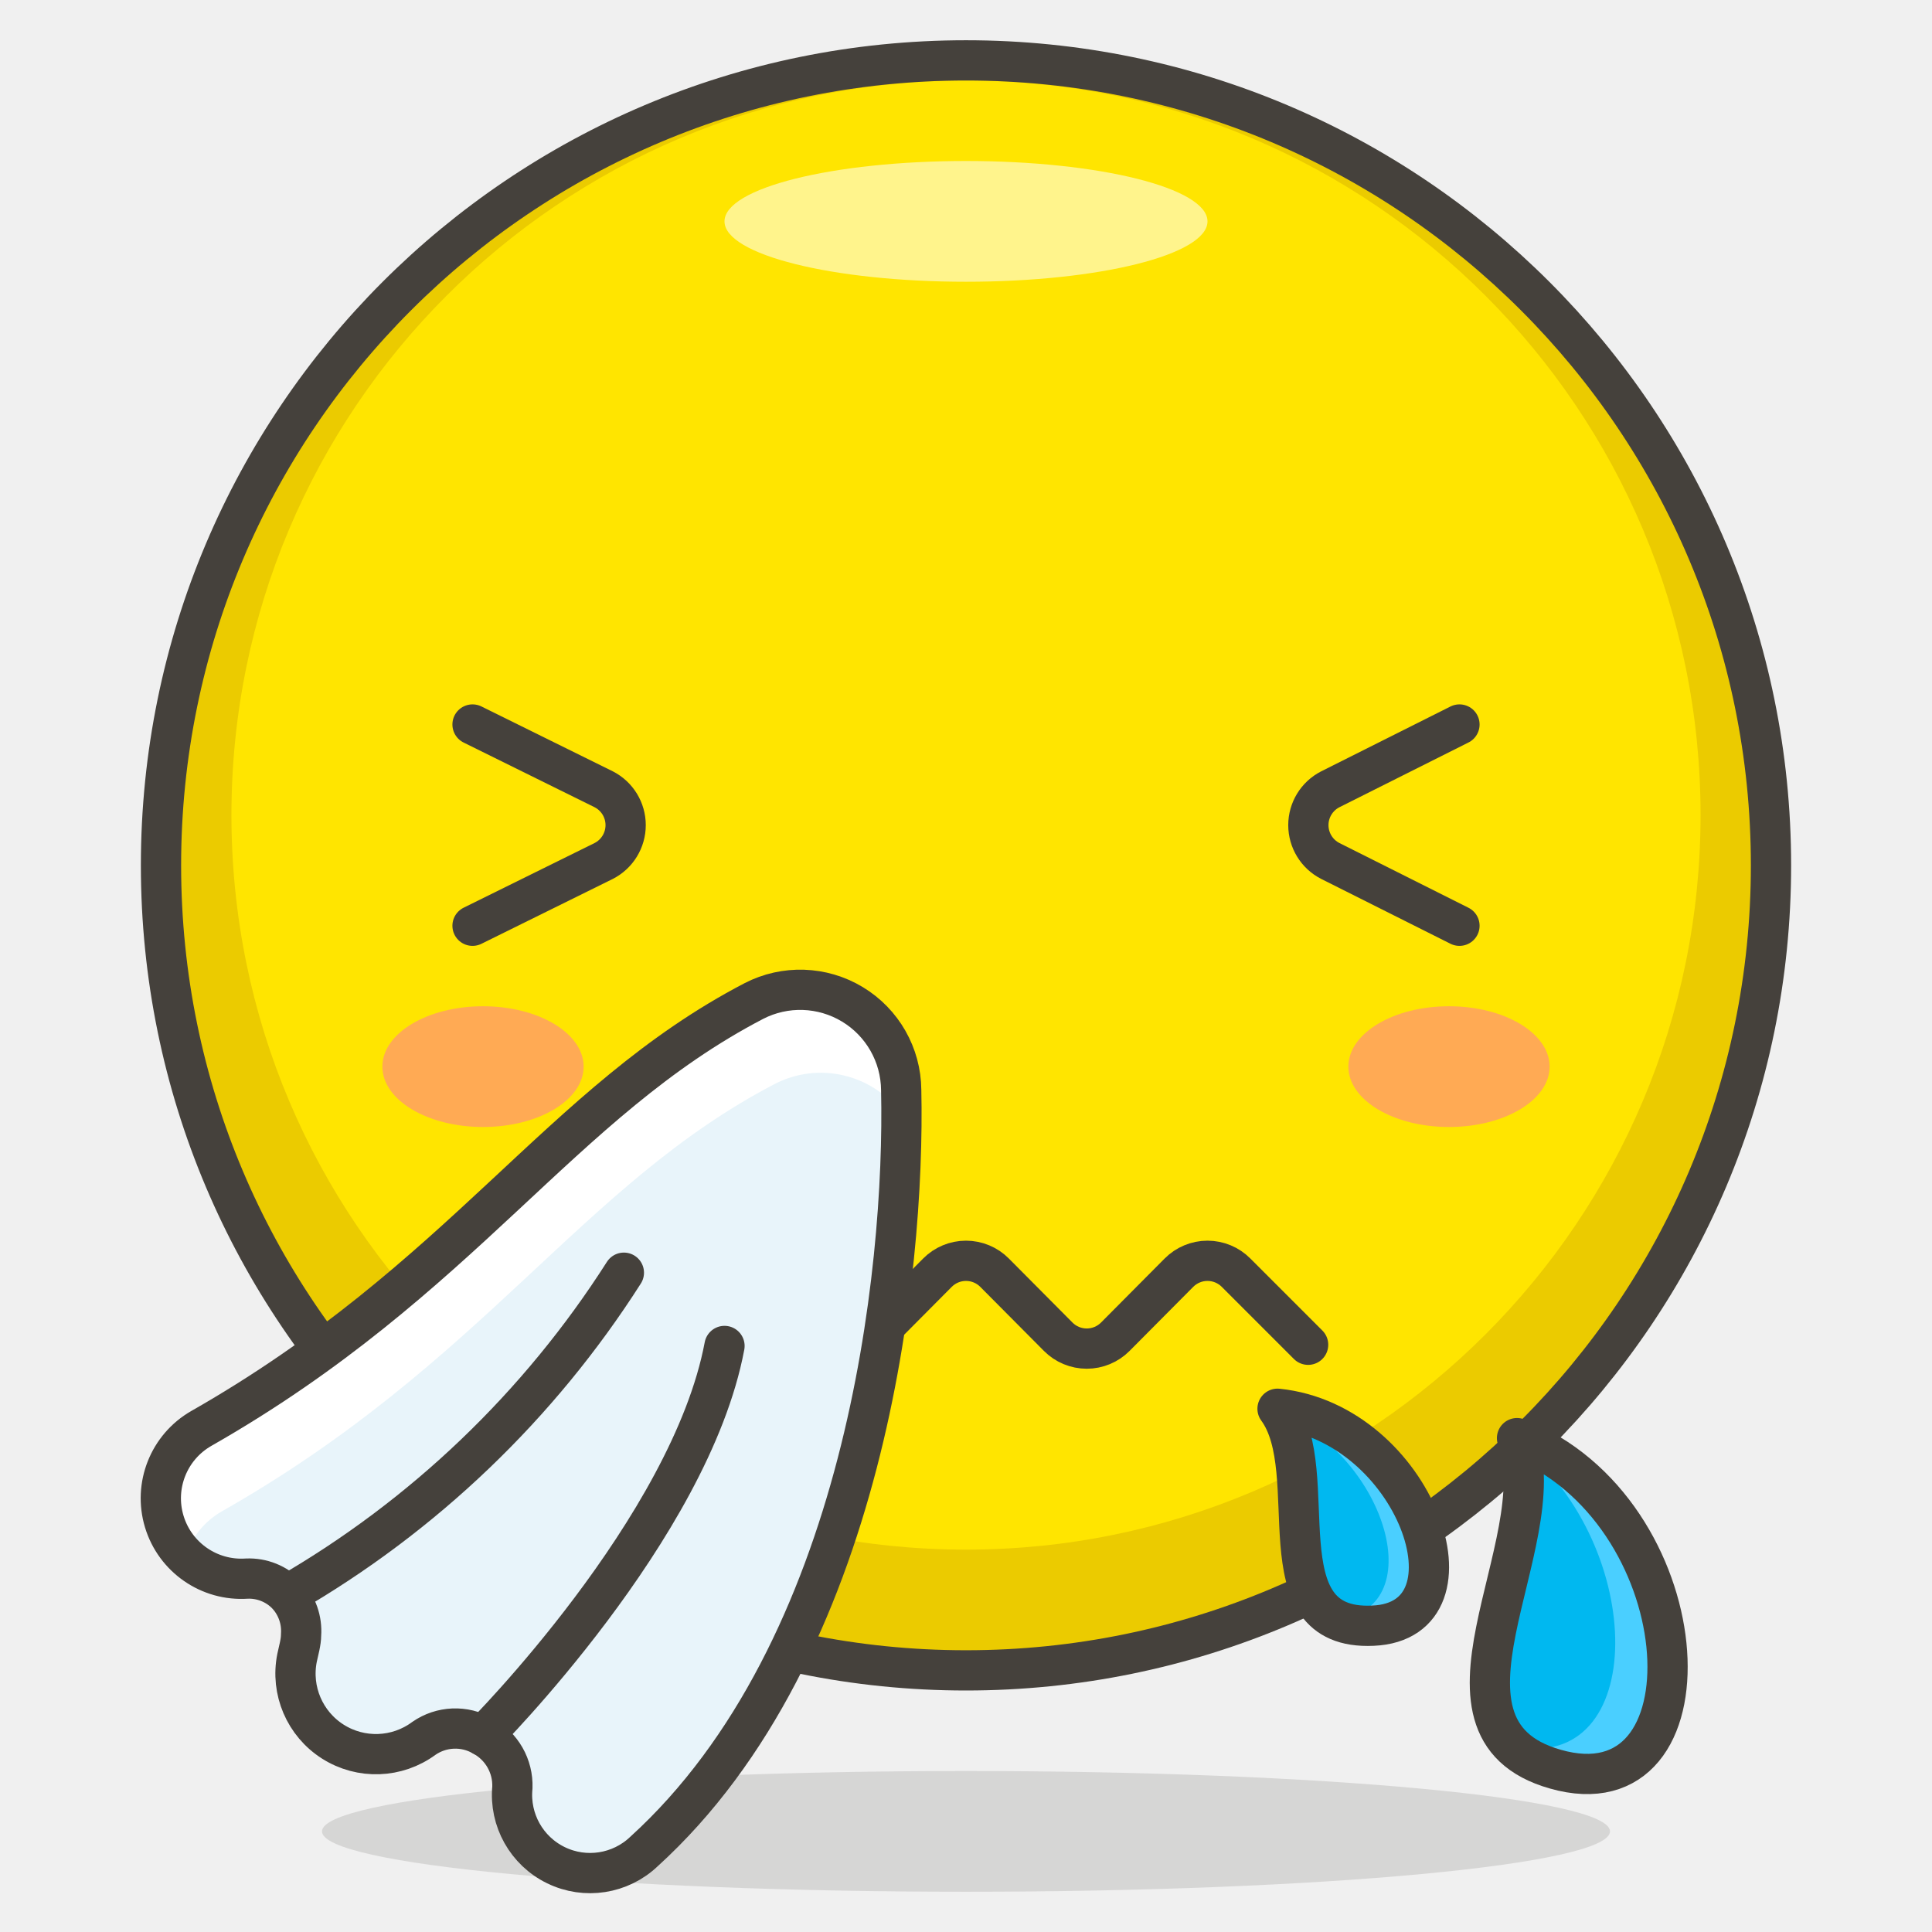
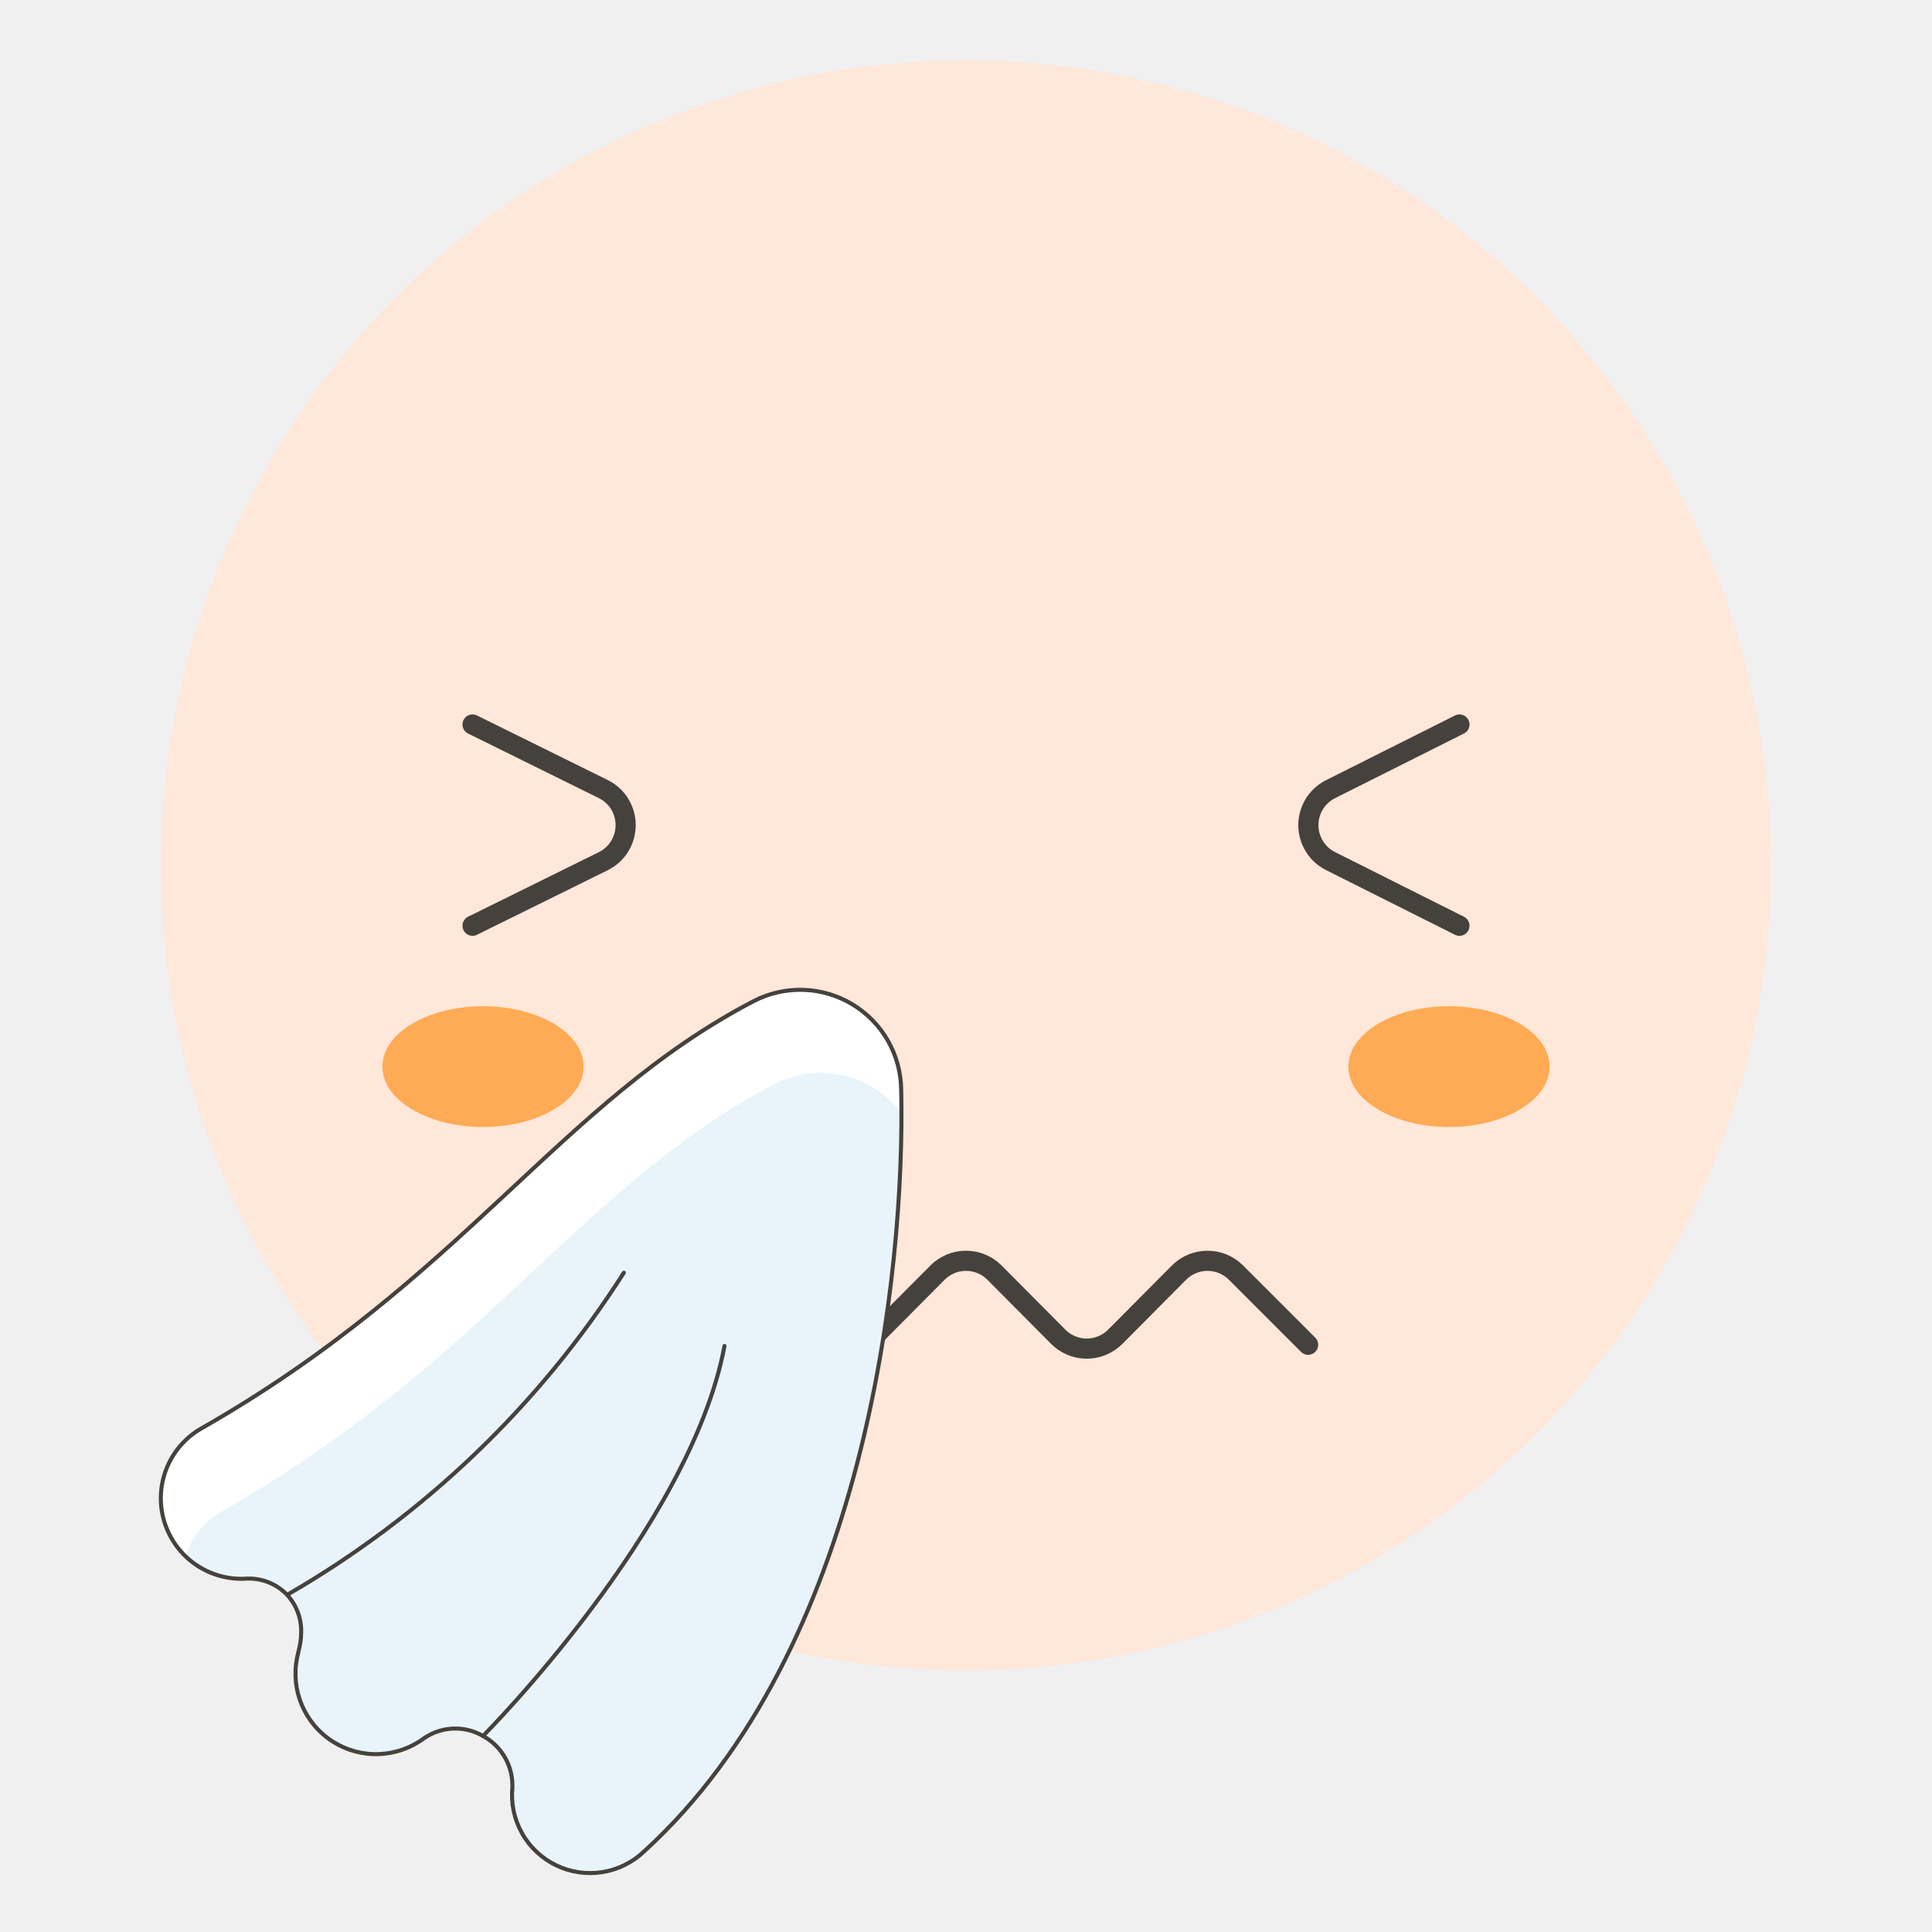
- <svg xmlns="http://www.w3.org/2000/svg" viewBox="0 0 48 48">
-   <path d="M4 21.5a20 20 0 1 0 40 0 20 20 0 1 0 -40 0Z" fill="#ffe500" stroke-width="1" />
-   <path d="M24 1.5a20 20 0 1 0 20 20 20 20 0 0 0 -20 -20Zm0 37a18.25 18.25 0 1 1 18.25 -18.25A18.25 18.25 0 0 1 24 38.5Z" fill="#ebcb00" stroke-width="1" />
-   <path d="M18 5.5a6 1.5 0 1 0 12 0 6 1.5 0 1 0 -12 0Z" fill="#fff48c" stroke-width="1" />
-   <path d="M8 45.5a16 1.5 0 1 0 32 0 16 1.5 0 1 0 -32 0Z" fill="#45413c" opacity=".15" stroke-width="1" />
-   <path d="M4 21.5a20 20 0 1 0 40 0 20 20 0 1 0 -40 0Z" fill="none" stroke="#45413c" stroke-linecap="round" stroke-linejoin="round" stroke-width="1" />
-   <path d="M38.5 26.5c0 0.83 -1.12 1.5 -2.5 1.5s-2.5 -0.67 -2.5 -1.5S34.62 25 36 25s2.5 0.67 2.5 1.5Z" fill="#ffaa54" stroke-width="1" />
-   <path d="M9.5 26.5c0 0.83 1.12 1.5 2.5 1.5s2.5 -0.67 2.5 -1.5S13.38 25 12 25s-2.5 0.67 -2.5 1.5Z" fill="#ffaa54" stroke-width="1" />
-   <path d="m36.26 18 -3.21 1.61a1 1 0 0 0 0 1.78L36.26 23" fill="none" stroke="#45413c" stroke-linecap="round" stroke-linejoin="round" stroke-width="1" />
-   <path d="M11.74 18 15 19.61a1 1 0 0 1 0 1.78L11.74 23" fill="none" stroke="#45413c" stroke-linecap="round" stroke-linejoin="round" stroke-width="1" />
-   <path d="M38.82 44c-3.87 -0.91 -0.16 -5.65 -1.13 -8.27 4.52 1.77 5 9.16 1.13 8.27Z" fill="#00b8f0" stroke-width="1" />
-   <path d="m37.69 35.7 0.06 0.19c3.18 2.53 3.21 8.18 -0.13 7.5a2.54 2.54 0 0 0 1.2 0.58c3.87 0.92 3.39 -6.47 -1.13 -8.27Z" fill="#4acfff" stroke-width="1" />
-   <path d="M38.82 44c-3.87 -0.91 -0.16 -5.65 -1.13 -8.27 4.52 1.77 5 9.16 1.13 8.27Z" fill="none" stroke="#45413c" stroke-linecap="round" stroke-linejoin="round" stroke-width="1" />
-   <path d="M34.11 40.39c-2.81 0.13 -1.2 -3.8 -2.37 -5.39 3.42 0.35 5.17 5.27 2.37 5.39Z" fill="#00b8f0" stroke-width="1" />
-   <path d="m31.74 35 0.08 0.12c2.65 1.1 3.75 4.92 1.36 5.11a1.83 1.83 0 0 0 0.93 0.16c2.8 -0.12 1.05 -5.04 -2.37 -5.39Z" fill="#4acfff" stroke-width="1" />
-   <path d="M34.11 40.39c-2.81 0.13 -1.2 -3.8 -2.37 -5.39 3.42 0.35 5.17 5.27 2.37 5.39Z" fill="none" stroke="#45413c" stroke-linecap="round" stroke-linejoin="round" stroke-width="1" />
-   <path d="m32.5 33.41 -1.79 -1.79a1 1 0 0 0 -1.42 0l-1.58 1.59a1 1 0 0 1 -1.42 0l-1.58 -1.59a1 1 0 0 0 -1.42 0l-1.58 1.59a1 1 0 0 1 -1.42 0l-1.58 -1.59a1 1 0 0 0 -1.42 0l-1.79 1.79" fill="none" stroke="#45413c" stroke-linecap="round" stroke-linejoin="round" stroke-width="1" />
-   <path d="M22.39 27.08a2.51 2.51 0 0 0 -3.66 -2.21C13.91 27.38 11.51 31.78 5 35.49a2 2 0 0 0 1.13 3.73 1.31 1.31 0 0 1 1 0.4 1.59 1.59 0 0 1 0.25 1.61 2 2 0 0 0 3.15 2 1.37 1.37 0 0 1 1.47 -0.1 1.4 1.4 0 0 1 0.73 1.28A1.94 1.94 0 0 0 16 46c5.5 -5 6.49 -14.4 6.39 -18.92Z" fill="#e8f4fa" stroke-width="1" />
-   <path d="M4.6 38.68a2 2 0 0 1 0.91 -1.13c6.53 -3.71 8.92 -8.11 13.74 -10.62a2.49 2.49 0 0 1 3.15 0.74l0 -0.59a2.51 2.51 0 0 0 -3.66 -2.21C13.91 27.38 11.51 31.78 5 35.49a2 2 0 0 0 -0.93 2.32 2.11 2.11 0 0 0 0.53 0.87Z" fill="#ffffff" stroke-width="1" />
-   <path d="M22.39 27.08a2.51 2.51 0 0 0 -3.66 -2.21C13.91 27.38 11.51 31.78 5 35.49a2 2 0 0 0 1.13 3.73 1.31 1.31 0 0 1 1 0.4 1.33 1.33 0 0 1 0.35 1c0 0.18 -0.06 0.38 -0.1 0.57a2 2 0 0 0 3.15 2 1.37 1.37 0 0 1 1.47 -0.06 1.4 1.4 0 0 1 0.73 1.28A1.94 1.94 0 0 0 16 46c5.5 -5 6.49 -14.4 6.39 -18.92Z" fill="none" stroke="#45413c" stroke-linejoin="round" stroke-width="1" />
-   <path d="M7.14 39.62a24.37 24.37 0 0 0 8.36 -8" fill="none" stroke="#45413c" stroke-linecap="round" stroke-linejoin="round" stroke-width="1" />
-   <path d="M12 43.13s5.15 -5.16 6 -9.69" fill="none" stroke="#45413c" stroke-linecap="round" stroke-linejoin="round" stroke-width="1" />
+ <svg xmlns="http://www.w3.org/2000/svg" width="48" height="48" viewBox="0 0 48 48" fill="none">
+   <path d="M4 21.5C4 26.804 6.107 31.891 9.858 35.642C13.609 39.393 18.696 41.5 24 41.5C29.304 41.5 34.391 39.393 38.142 35.642C41.893 31.891 44 26.804 44 21.5C44 16.196 41.893 11.109 38.142 7.358C34.391 3.607 29.304 1.5 24 1.5C18.696 1.5 13.609 3.607 9.858 7.358C6.107 11.109 4 16.196 4 21.5Z" fill="#FFE7D9" />
+   <path d="M38.5 26.5C38.5 27.33 37.38 28 36 28C34.62 28 33.5 27.33 33.5 26.5C33.5 25.67 34.62 25 36 25C37.38 25 38.5 25.67 38.5 26.5Z" fill="#FFAA54" />
+   <path d="M9.5 26.5C9.5 27.33 10.62 28 12 28C13.38 28 14.5 27.33 14.5 26.5C14.5 25.67 13.38 25 12 25C10.62 25 9.5 25.67 9.5 26.5Z" fill="#FFAA54" />
+   <path d="M36.26 18L33.05 19.61C32.886 19.694 32.749 19.821 32.653 19.978C32.557 20.136 32.506 20.316 32.506 20.5C32.506 20.684 32.557 20.864 32.653 21.022C32.749 21.179 32.886 21.306 33.05 21.39L36.26 23" stroke="#45413C" stroke-width="0.5" stroke-linecap="round" stroke-linejoin="round" />
+   <path d="M11.74 18L15 19.61C15.164 19.694 15.302 19.821 15.398 19.978C15.493 20.136 15.544 20.316 15.544 20.5C15.544 20.684 15.493 20.864 15.398 21.022C15.302 21.179 15.164 21.306 15 21.39L11.74 23" stroke="#45413C" stroke-width="0.5" stroke-linecap="round" stroke-linejoin="round" />
+   <path d="M32.5 33.41L30.71 31.62C30.617 31.526 30.506 31.452 30.385 31.401C30.263 31.35 30.132 31.324 30 31.324C29.868 31.324 29.737 31.35 29.615 31.401C29.494 31.452 29.383 31.526 29.29 31.62L27.71 33.21C27.617 33.304 27.506 33.378 27.385 33.429C27.263 33.48 27.132 33.506 27 33.506C26.868 33.506 26.737 33.48 26.615 33.429C26.494 33.378 26.383 33.304 26.29 33.21L24.71 31.62C24.617 31.526 24.506 31.452 24.385 31.401C24.263 31.35 24.132 31.324 24 31.324C23.868 31.324 23.737 31.35 23.615 31.401C23.494 31.452 23.383 31.526 23.29 31.62L21.71 33.21C21.617 33.304 21.506 33.378 21.385 33.429C21.263 33.48 21.132 33.506 21 33.506C20.868 33.506 20.737 33.48 20.615 33.429C20.494 33.378 20.383 33.304 20.29 33.21L18.71 31.62C18.617 31.526 18.506 31.452 18.385 31.401C18.263 31.35 18.132 31.324 18 31.324C17.868 31.324 17.737 31.35 17.615 31.401C17.494 31.452 17.383 31.526 17.29 31.62L15.5 33.41" stroke="#45413C" stroke-width="0.5" stroke-linecap="round" stroke-linejoin="round" />
+   <path d="M22.39 27.08C22.386 26.651 22.273 26.231 22.061 25.858C21.849 25.486 21.544 25.174 21.177 24.952C20.81 24.731 20.393 24.607 19.964 24.593C19.536 24.578 19.111 24.674 18.73 24.87C13.91 27.38 11.51 31.78 5 35.49C4.608 35.715 4.303 36.067 4.137 36.487C3.97 36.907 3.95 37.372 4.082 37.804C4.213 38.237 4.487 38.613 4.859 38.87C5.231 39.127 5.679 39.25 6.13 39.22C6.315 39.212 6.5 39.244 6.673 39.312C6.845 39.382 7.001 39.486 7.13 39.62C7.313 39.841 7.433 40.107 7.477 40.391C7.521 40.674 7.487 40.964 7.38 41.23C7.301 41.626 7.343 42.037 7.502 42.408C7.661 42.779 7.928 43.094 8.269 43.31C8.61 43.526 9.008 43.635 9.412 43.62C9.815 43.606 10.205 43.47 10.53 43.23C10.74 43.075 10.99 42.983 11.25 42.966C11.511 42.948 11.771 43.005 12 43.13C12.229 43.255 12.418 43.44 12.547 43.666C12.676 43.892 12.739 44.15 12.73 44.41C12.692 44.804 12.775 45.2 12.969 45.545C13.162 45.89 13.457 46.168 13.813 46.341C14.168 46.514 14.569 46.574 14.96 46.513C15.351 46.452 15.714 46.273 16 46C21.5 41 22.49 31.6 22.39 27.08Z" fill="#E8F4FA" />
+   <path d="M4.6 38.68C4.751 38.203 5.076 37.8 5.51 37.55C12.04 33.84 14.43 29.44 19.25 26.93C19.777 26.658 20.384 26.583 20.962 26.719C21.539 26.854 22.049 27.192 22.4 27.67V27.08C22.396 26.651 22.283 26.231 22.071 25.858C21.859 25.486 21.555 25.174 21.188 24.952C20.821 24.731 20.403 24.607 19.974 24.593C19.546 24.578 19.121 24.674 18.74 24.87C13.91 27.38 11.51 31.78 5 35.49C4.605 35.714 4.297 36.065 4.128 36.487C3.959 36.909 3.938 37.375 4.07 37.81C4.173 38.139 4.355 38.438 4.6 38.68Z" fill="white" />
+   <path d="M22.39 27.08C22.386 26.651 22.273 26.231 22.061 25.858C21.849 25.486 21.544 25.174 21.177 24.952C20.81 24.731 20.393 24.607 19.964 24.593C19.536 24.578 19.111 24.674 18.73 24.87C13.91 27.38 11.51 31.78 5 35.49C4.608 35.715 4.303 36.067 4.137 36.487C3.97 36.907 3.95 37.372 4.082 37.804C4.213 38.237 4.487 38.613 4.859 38.87C5.231 39.127 5.679 39.25 6.13 39.22C6.315 39.212 6.5 39.244 6.673 39.312C6.845 39.382 7.001 39.486 7.13 39.62C7.254 39.754 7.349 39.912 7.409 40.084C7.469 40.256 7.493 40.438 7.48 40.62C7.48 40.8 7.42 41 7.38 41.19C7.301 41.586 7.343 41.997 7.502 42.368C7.661 42.739 7.928 43.054 8.269 43.27C8.61 43.486 9.008 43.595 9.412 43.58C9.815 43.566 10.205 43.43 10.53 43.19C10.744 43.041 10.996 42.957 11.256 42.946C11.517 42.935 11.774 42.999 12 43.13C12.229 43.255 12.418 43.44 12.547 43.666C12.676 43.892 12.739 44.15 12.73 44.41C12.692 44.804 12.775 45.2 12.969 45.545C13.162 45.89 13.457 46.168 13.813 46.341C14.168 46.514 14.569 46.574 14.96 46.513C15.351 46.452 15.714 46.273 16 46C21.5 41 22.49 31.6 22.39 27.08Z" stroke="#45413C" stroke-width="0.1" stroke-linejoin="round" />
+   <path d="M7.14 39.62C10.529 37.663 13.396 34.919 15.5 31.62" stroke="#45413C" stroke-width="0.1" stroke-linecap="round" stroke-linejoin="round" />
+   <path d="M12 43.13C12 43.13 17.15 37.97 18 33.44" stroke="#45413C" stroke-width="0.1" stroke-linecap="round" stroke-linejoin="round" />
</svg>
